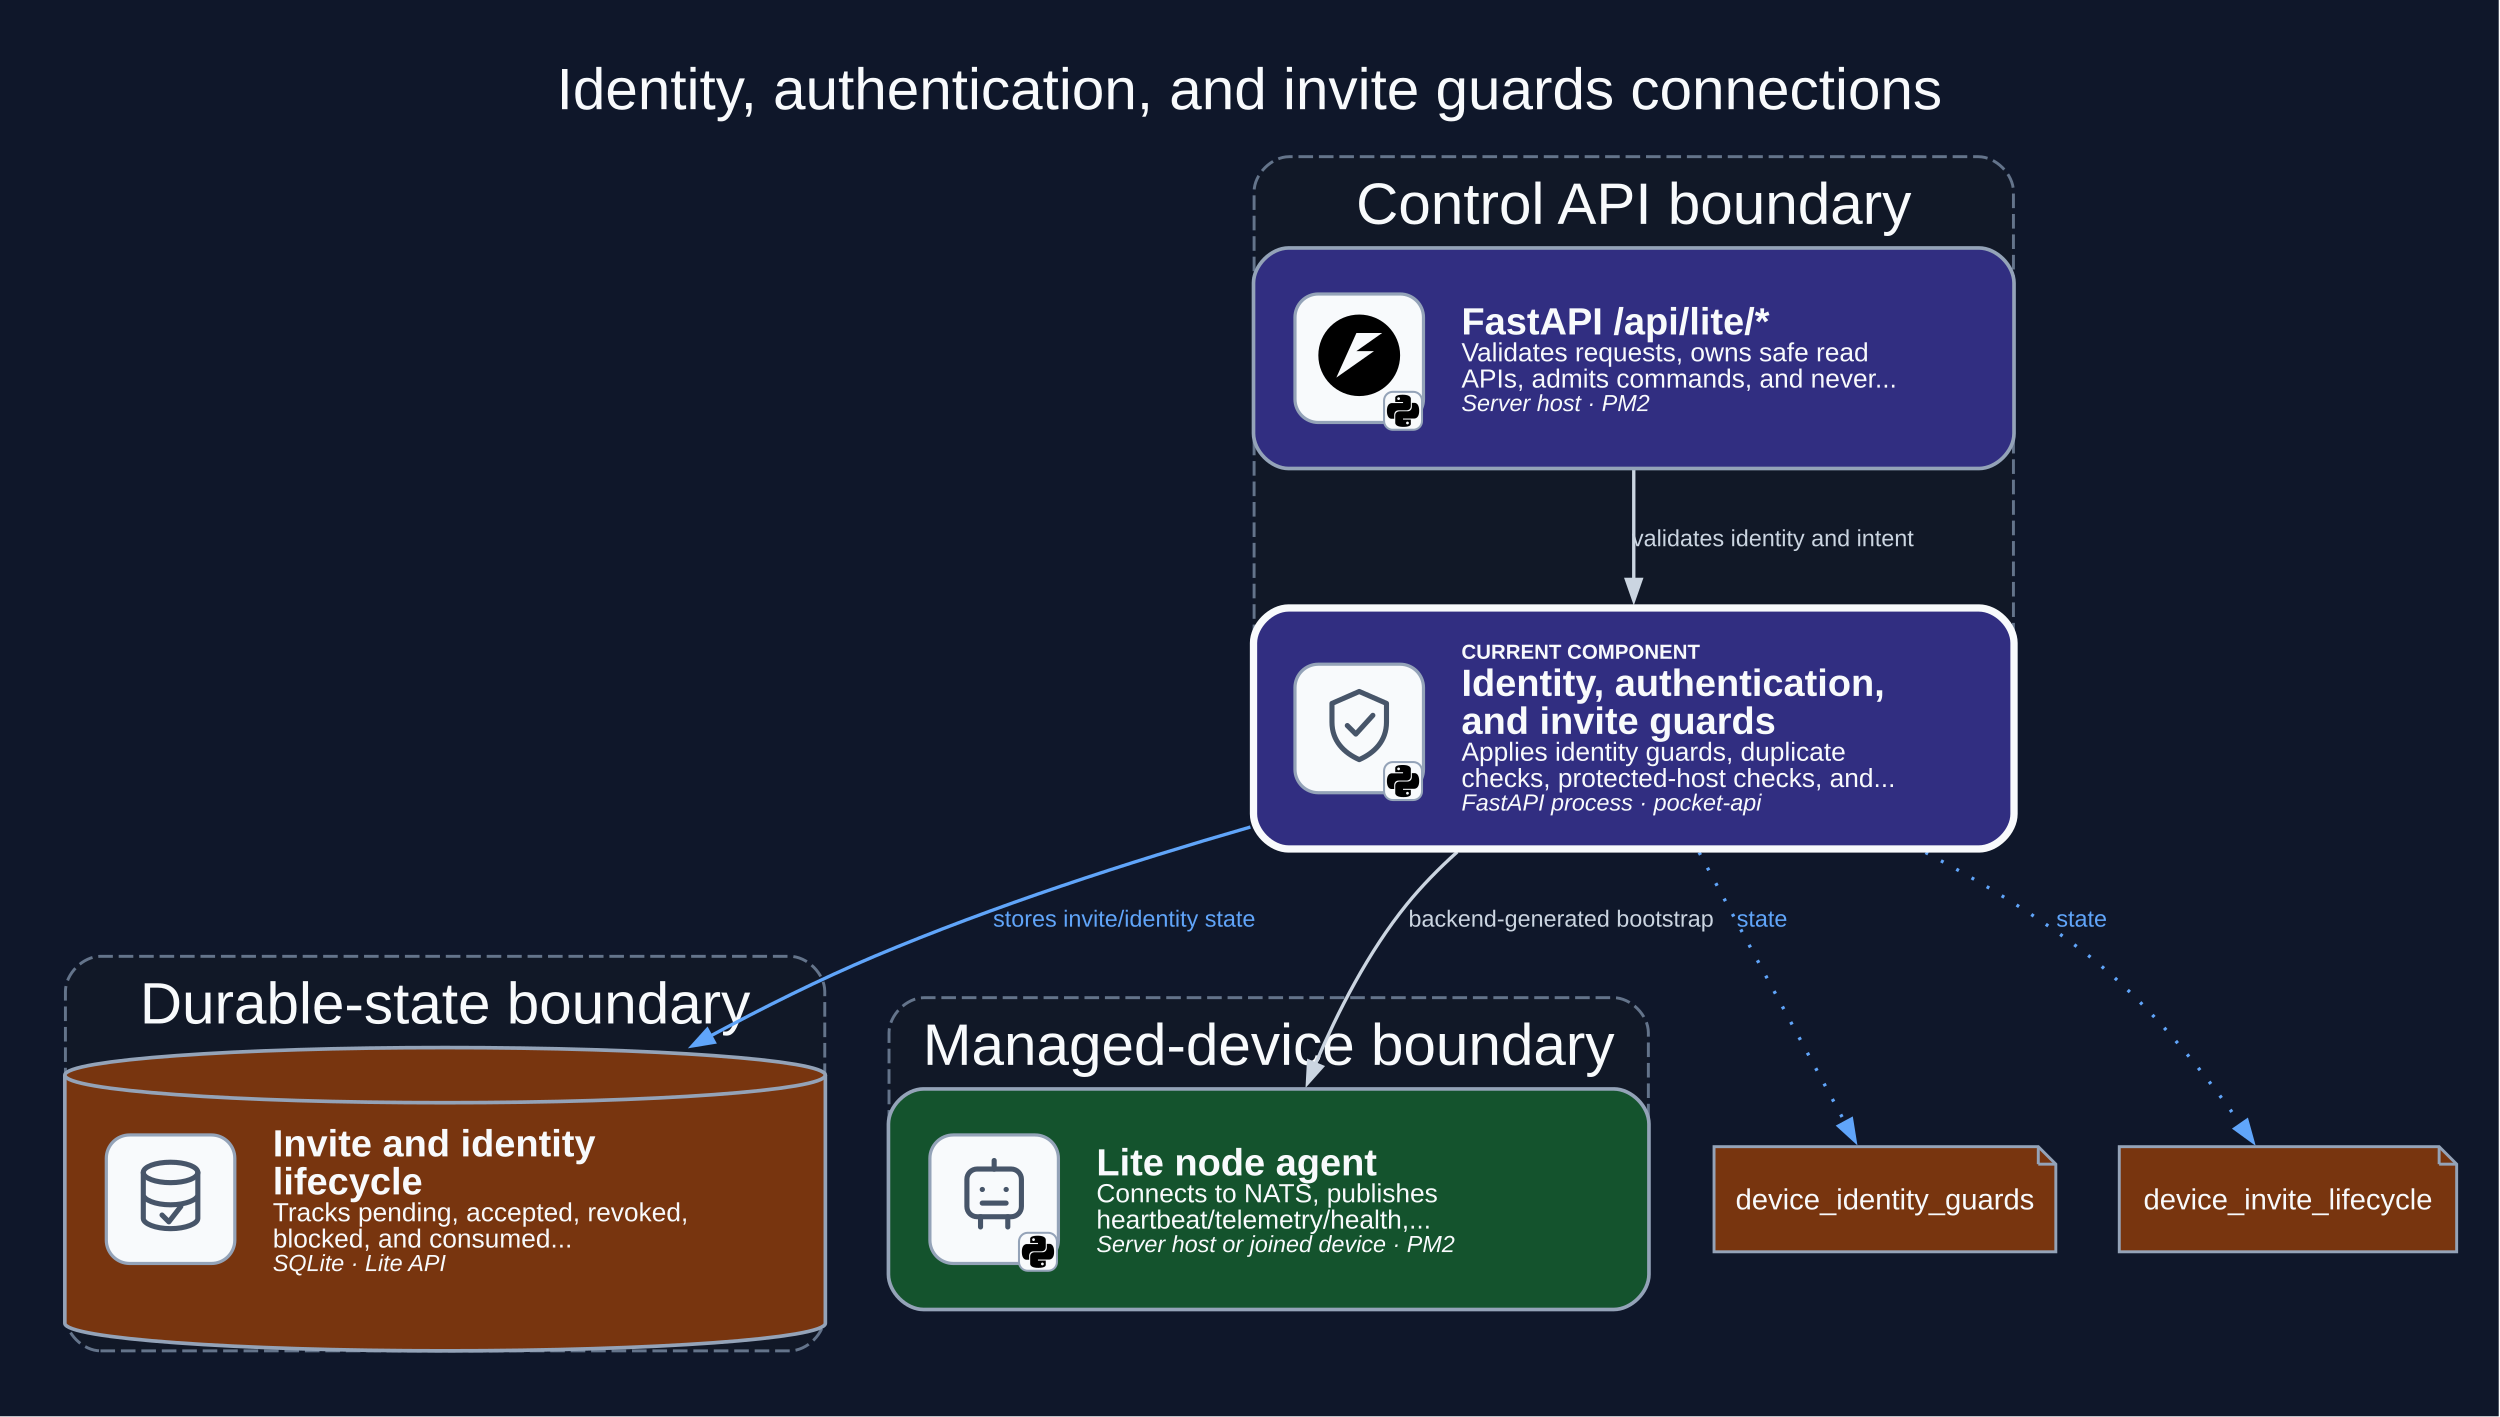
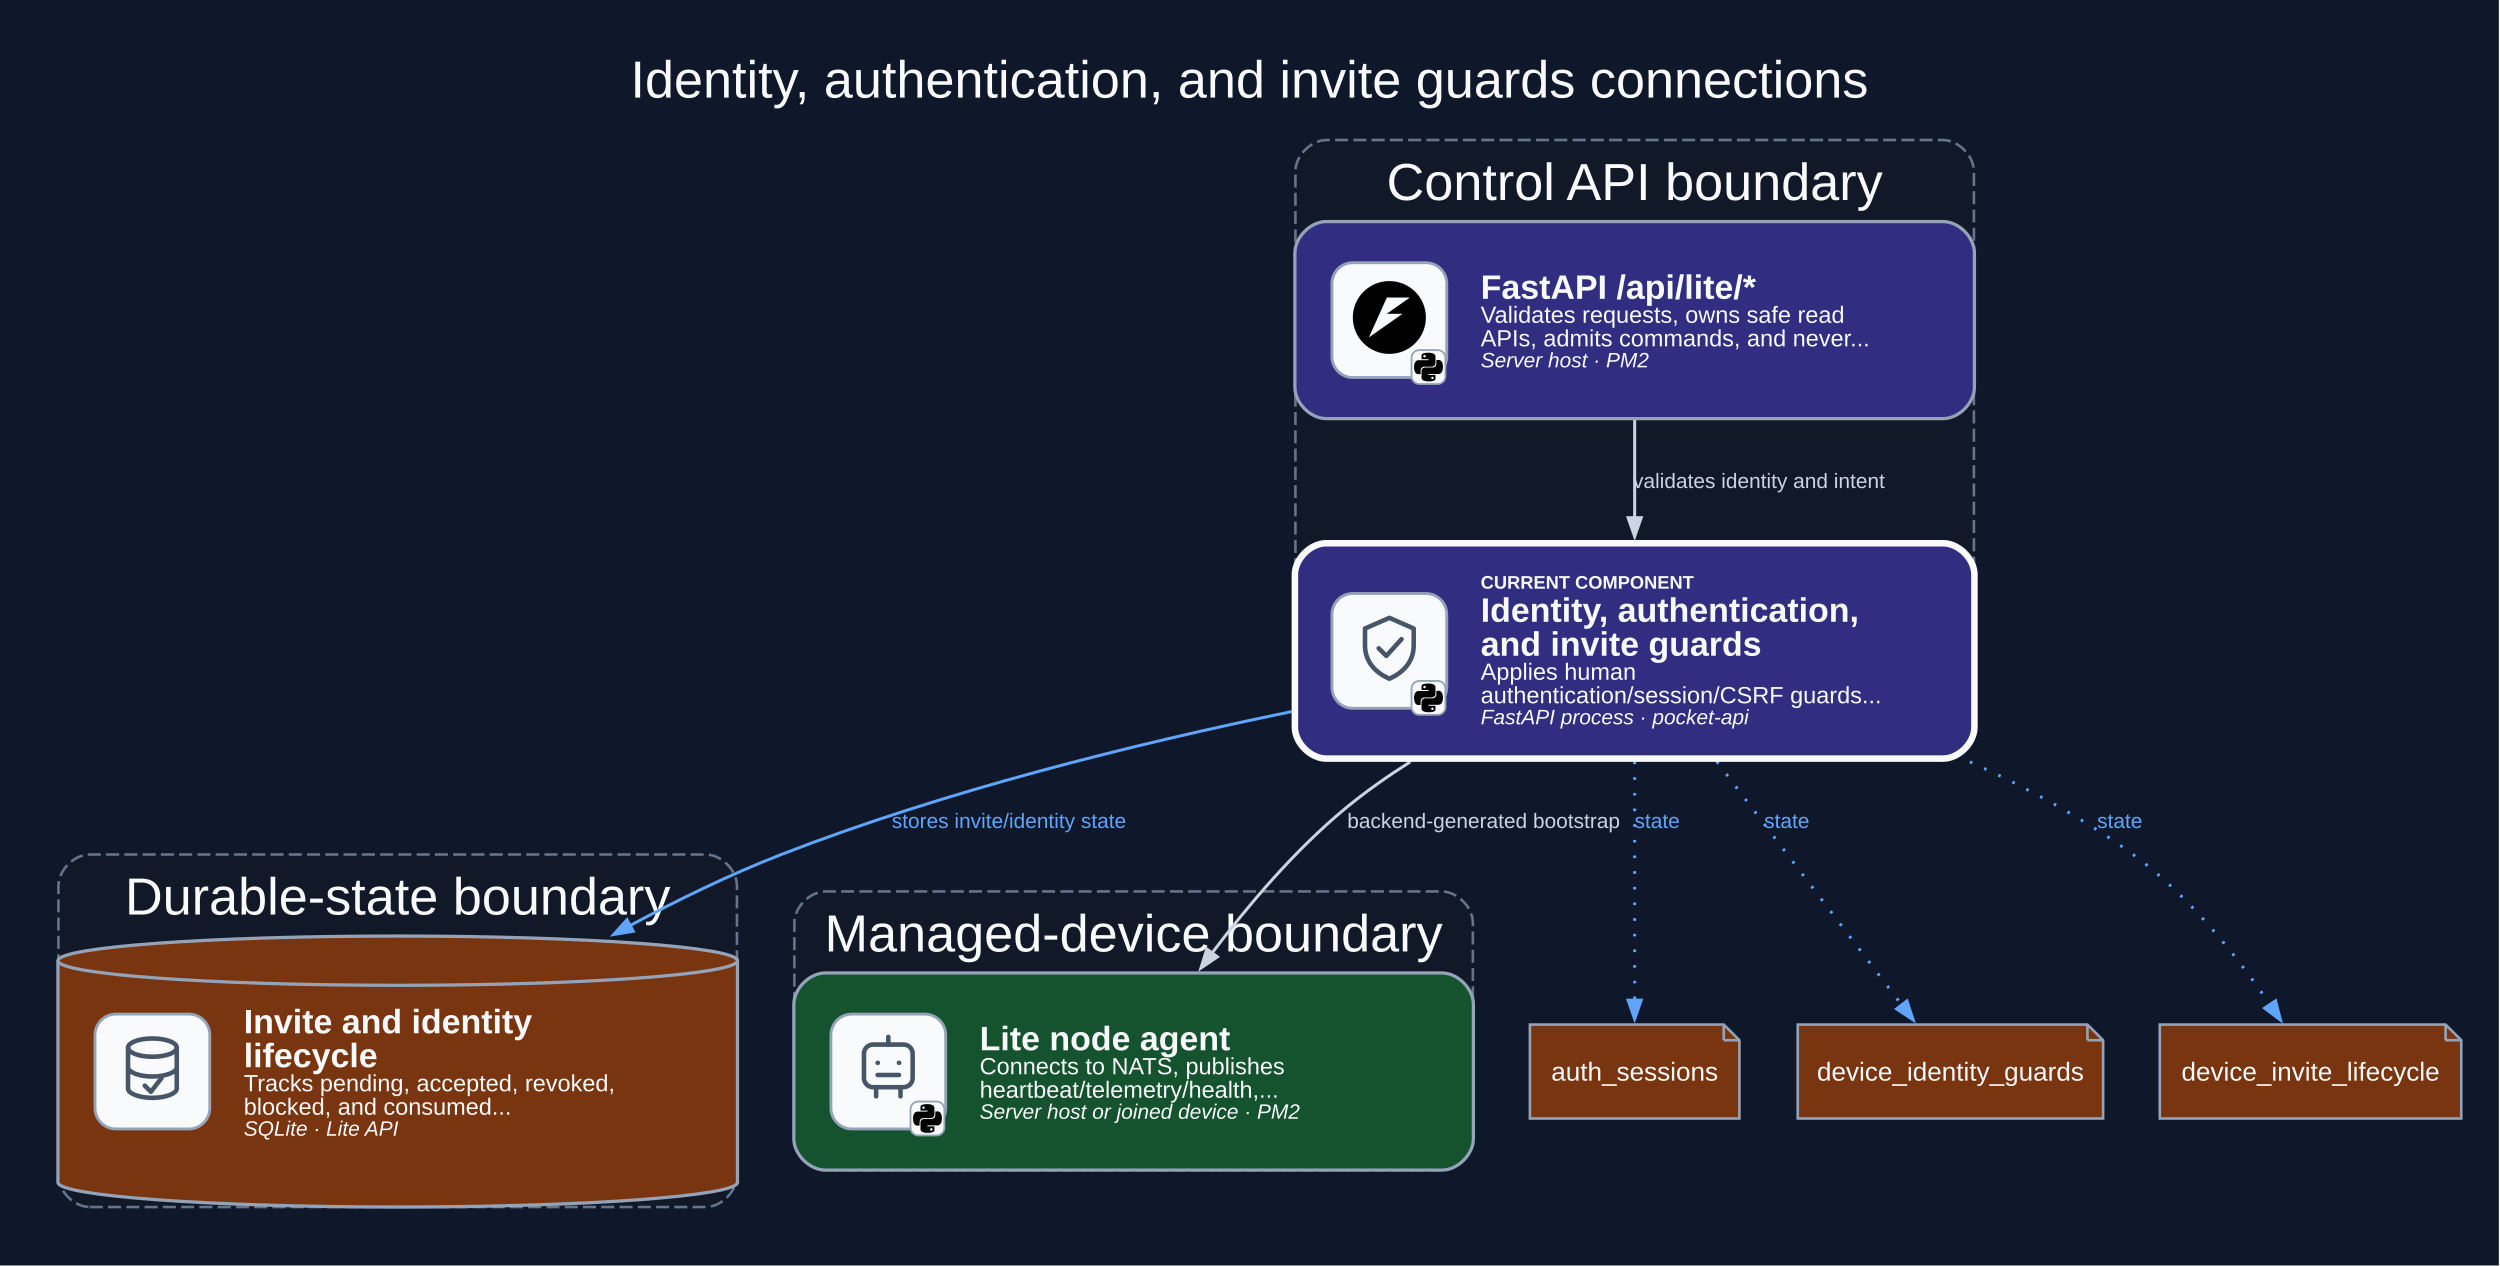
- <svg xmlns="http://www.w3.org/2000/svg" xmlns:xlink="http://www.w3.org/1999/xlink" id="pocketlab-component-api-guards-dark" role="img" aria-labelledby="pocketlab-component-api-guards-dark-title pocketlab-component-api-guards-dark-desc" width="856.00" height="485.00" preserveAspectRatio="xMidYMid meet" focusable="false" viewBox="0.00 0.00 856.00 485.00">
+ <svg xmlns="http://www.w3.org/2000/svg" xmlns:xlink="http://www.w3.org/1999/xlink" id="pocketlab-component-api-guards-dark" role="img" aria-labelledby="pocketlab-component-api-guards-dark-title pocketlab-component-api-guards-dark-desc" width="958.00" height="485.00" preserveAspectRatio="xMidYMid meet" focusable="false" viewBox="0.00 0.00 958.00 485.00">
  <defs class="pl-architecture-icon-symbols">
    <symbol id="pl-icon-brand-fastapi" viewBox="0 0 24 24" overflow="visible">
      <path d="M12 .039C5.373.038 0 5.393 0 11.999c-.001 6.607 5.372 11.963 12 11.963 6.628 0 12.001-5.356 12-11.963-0-6.606-5.373-11.96-12-11.96m-.829 5.415h7.55l-7.58 5.328h5.183L5.279 18.544q2.947-6.544 5.892-13.09" />
    </symbol>
    <symbol id="pl-icon-brand-python" viewBox="0 0 24 24" overflow="visible">
      <path d="M14.25.18l.9.2.73.26.59.3.45.32.34.34.25.34.16.33.1.3.04.26.02.2-.01.13V8.5l-.05.63-.13.55-.21.46-.26.38-.3.31-.33.25-.35.19-.35.14-.33.1-.3.07-.26.04-.21.02H8.77l-.69.05-.59.14-.5.22-.41.27-.33.32-.27.35-.2.36-.15.37-.1.35-.07.32-.04.27-.02.21v3.06H3.17l-.21-.03-.28-.07-.32-.12-.35-.18-.36-.26-.36-.36-.35-.46-.32-.59-.28-.73-.21-.88-.14-1.05-.05-1.23.06-1.22.16-1.04.24-.87.32-.71.36-.57.4-.44.42-.33.42-.24.4-.16.36-.1.32-.05.24-.01h.16l.06.01h8.16v-.83H6.18l-.01-2.75-.02-.37.05-.34.11-.31.17-.28.25-.26.31-.23.38-.2.44-.18.51-.15.58-.12.64-.1.71-.06.77-.04.84-.02 1.27.05zm-6.3 1.98l-.23.33-.08.41.08.41.23.34.33.22.41.09.41-.09.33-.22.23-.34.08-.41-.08-.41-.23-.33-.33-.22-.41-.09-.41.09zm13.09 3.95l.28.06.32.12.35.18.36.27.36.35.35.47.32.59.28.73.21.88.14 1.04.05 1.23-.06 1.23-.16 1.04-.24.86-.32.71-.36.57-.4.45-.42.33-.42.24-.4.16-.36.09-.32.05-.24.02-.16-.01h-8.22v.82h5.84l.01 2.76.02.36-.05.34-.11.31-.17.29-.25.25-.31.24-.38.2-.44.17-.51.15-.58.13-.64.09-.71.07-.77.04-.84.01-1.27-.04-1.07-.14-.9-.2-.73-.25-.59-.3-.45-.33-.34-.34-.25-.34-.16-.33-.1-.3-.04-.25-.02-.2.01-.13v-5.34l.05-.64.13-.54.21-.46.26-.38.3-.32.33-.24.35-.2.35-.14.33-.1.3-.06.26-.04.21-.02.13-.01h5.84l.69-.05.59-.14.5-.21.41-.28.33-.32.27-.35.2-.36.15-.36.1-.35.07-.32.04-.28.02-.21V6.07h2.09l.14.01zm-6.47 14.25l-.23.33-.08.41.08.41.23.33.33.23.41.08.41-.08.33-.23.23-.33.08-.41-.08-.41-.23-.33-.33-.23-.41-.08-.41.08z" />
    </symbol>
    <symbol id="pl-icon-semantic-agent" viewBox="0 0 48 48" overflow="visible">
      <g fill="none" stroke="#475569" stroke-width="3" stroke-linecap="round" stroke-linejoin="round">
        <rect x="8" y="8" width="32" height="28" rx="6" />
        <path d="M16 36v6M32 36v6M17 20h.1M31 20h.1M17 28h14M24 8V3" />
      </g>
    </symbol>
    <symbol id="pl-icon-semantic-api-guard" viewBox="0 0 48 48" overflow="visible">
      <g fill="none" stroke="#475569" stroke-width="3" stroke-linecap="round" stroke-linejoin="round">
        <path d="M24 4l16 7v11c0 11-7 18-16 22C15 40 8 33 8 22V11z" />
        <path d="M17 24l5 5 10-11" />
      </g>
    </symbol>
    <symbol id="pl-icon-semantic-durable-state" viewBox="0 0 48 48" overflow="visible">
      <g fill="none" stroke="#475569" stroke-width="3" stroke-linecap="round" stroke-linejoin="round">
        <ellipse cx="24" cy="10" rx="16" ry="6" />
        <path d="M8 10v27c0 3 7 6 16 6s16-3 16-6V10M8 23c0 3 7 6 16 6s16-3 16-6" />
        <path d="M19 35l4 4 7-9" />
      </g>
    </symbol>
  </defs>
  <g id="graph0" class="graph" transform="scale(1 1) rotate(0) translate(14.4 470.53)">
-     <polygon fill="#0f172a" stroke="none" points="-14.4,14.4 -14.4,-470.53 841.16,-470.53 841.16,14.4 -14.4,14.4" />
-     <text xml:space="preserve" text-anchor="middle" x="413.38" y="-433.13" font-family="Arial" font-size="20.00" fill="#f8fafc">Identity, authentication, and invite guards connections</text>
+     <polygon fill="#0f172a" stroke="none" points="-14.4,14.4 -14.4,-470.53 943.16,-470.53 943.16,14.4 -14.4,14.4" />
+     <text xml:space="preserve" text-anchor="middle" x="464.38" y="-433.13" font-family="Arial" font-size="20.00" fill="#f8fafc">Identity, authentication, and invite guards connections</text>
    <g id="clust1" class="cluster">
-       <path fill="#111827" stroke="#64748b" stroke-dasharray="5,2" d="M427,-179.84C427,-179.84 663,-179.84 663,-179.84 669,-179.84 675,-185.84 675,-191.84 675,-191.84 675,-404.88 675,-404.88 675,-410.88 669,-416.88 663,-416.88 663,-416.88 427,-416.88 427,-416.88 421,-416.88 415,-410.88 415,-404.88 415,-404.88 415,-191.84 415,-191.84 415,-185.84 421,-179.84 427,-179.84" />
-       <text xml:space="preserve" text-anchor="middle" x="545" y="-393.88" font-family="Arial" font-size="20.00" fill="#f8fafc">Control API boundary</text>
+       <path fill="#111827" stroke="#64748b" stroke-dasharray="5,2" d="M494,-179.84C494,-179.84 730,-179.84 730,-179.84 736,-179.84 742,-185.84 742,-191.84 742,-191.84 742,-404.88 742,-404.88 742,-410.88 736,-416.88 730,-416.88 730,-416.88 494,-416.88 494,-416.88 488,-416.88 482,-410.88 482,-404.88 482,-404.88 482,-191.84 482,-191.84 482,-185.84 488,-179.84 494,-179.84" />
+       <text xml:space="preserve" text-anchor="middle" x="612" y="-393.88" font-family="Arial" font-size="20.00" fill="#f8fafc">Control API boundary</text>
    </g>
    <g id="clust2" class="cluster">
      <path fill="#111827" stroke="#64748b" stroke-dasharray="5,2" d="M20,-8C20,-8 256,-8 256,-8 262,-8 268,-14 268,-20 268,-20 268,-131.09 268,-131.09 268,-137.09 262,-143.09 256,-143.09 256,-143.09 20,-143.09 20,-143.09 14,-143.09 8,-137.09 8,-131.09 8,-131.09 8,-20 8,-20 8,-14 14,-8 20,-8" />
      <text xml:space="preserve" text-anchor="middle" x="138" y="-120.09" font-family="Arial" font-size="20.00" fill="#f8fafc">Durable-state boundary</text>
    </g>
    <g id="clust3" class="cluster">
      <path fill="#111827" stroke="#64748b" stroke-dasharray="5,2" d="M302,-22.16C302,-22.16 538,-22.16 538,-22.16 544,-22.16 550,-28.16 550,-34.16 550,-34.16 550,-116.93 550,-116.93 550,-122.93 544,-128.93 538,-128.93 538,-128.93 302,-128.93 302,-128.93 296,-128.93 290,-122.93 290,-116.93 290,-116.93 290,-34.16 290,-34.16 290,-28.16 296,-22.16 302,-22.16" />
      <text xml:space="preserve" text-anchor="middle" x="420" y="-105.93" font-family="Arial" font-size="20.00" fill="#f8fafc">Managed-device boundary</text>
    </g>
    <g id="edge3" class="edge">
      <g id="a_edge3">
        <a xlink:title="stores invite/identity state (SQLite)">
-           <path fill="none" stroke="#60a5fa" stroke-width="1.15" d="M413.74,-187.36C371.91,-175.3 325.89,-160.32 285,-143.09 266.38,-135.24 247.09,-125.64 228.86,-115.81" />
-           <polygon fill="#60a5fa" stroke="#60a5fa" stroke-width="1.15" points="230.17,-113.65 222.65,-112.41 227.76,-118.07 230.17,-113.65" />
+           <path fill="none" stroke="#60a5fa" stroke-width="1.15" d="M480.58,-197.85C419.86,-185.38 347.52,-167.38 285,-143.09 265.51,-135.52 245.44,-125.77 226.63,-115.64" />
+           <polygon fill="#60a5fa" stroke="#60a5fa" stroke-width="1.15" points="228.27,-113.67 220.74,-112.43 225.86,-118.09 228.27,-113.67" />
        </a>
      </g>
-       <text xml:space="preserve" text-anchor="middle" x="370.54" y="-153.24" font-family="Arial" font-size="8.00" fill="#60a5fa">stores invite/identity state</text>
+       <text xml:space="preserve" text-anchor="middle" x="372.23" y="-153.24" font-family="Arial" font-size="8.00" fill="#60a5fa">stores invite/identity state</text>
    </g>
    <g id="edge2" class="edge">
      <g id="a_edge2">
        <a xlink:title="backend-generated bootstrap (Shell artifact)">
-           <path fill="none" stroke="#cbd5e1" stroke-width="1.15" d="M484.58,-178.85C478.31,-173.21 472.38,-167.17 467.25,-160.84 454.16,-144.67 443.68,-124.28 435.96,-106.14" />
-           <polygon fill="#cbd5e1" stroke="#cbd5e1" stroke-width="1.15" points="438.33,-105.3 433.26,-99.6 433.67,-107.22 438.33,-105.3" />
+           <path fill="none" stroke="#cbd5e1" stroke-width="1.15" d="M526.03,-178.6C517.34,-173.09 508.9,-167.15 501.25,-160.84 481.89,-144.87 463.9,-123.71 449.78,-104.96" />
+           <polygon fill="#cbd5e1" stroke="#cbd5e1" stroke-width="1.15" points="452.11,-103.87 445.8,-99.58 448.06,-106.87 452.11,-103.87" />
        </a>
      </g>
-       <text xml:space="preserve" text-anchor="middle" x="520.12" y="-153.24" font-family="Arial" font-size="8.00" fill="#cbd5e1">backend-generated bootstrap</text>
+       <text xml:space="preserve" text-anchor="middle" x="554.12" y="-153.24" font-family="Arial" font-size="8.00" fill="#cbd5e1">backend-generated bootstrap</text>
    </g>
    <g id="edge4" class="edge">
-       <path fill="none" stroke="#60a5fa" stroke-width="1.15" stroke-dasharray="1,5" d="M567.37,-178.69C583.27,-149.27 604.1,-110.72 617.51,-85.88" />
-       <polygon fill="#60a5fa" stroke="#60a5fa" stroke-width="1.15" points="619.56,-87.39 620.77,-79.86 615.13,-85 619.56,-87.39" />
-       <text xml:space="preserve" text-anchor="middle" x="588.92" y="-153.24" font-family="Arial" font-size="8.00" fill="#60a5fa">state</text>
+       <path fill="none" stroke="#60a5fa" stroke-width="1.15" stroke-dasharray="1,5" d="M612,-178.69C612,-149.78 612,-112.05 612,-87.18" />
+       <polygon fill="#60a5fa" stroke="#60a5fa" stroke-width="1.15" points="614.52,-87.27 612,-80.07 609.48,-87.27 614.52,-87.27" />
+       <text xml:space="preserve" text-anchor="middle" x="620.62" y="-153.24" font-family="Arial" font-size="8.00" fill="#60a5fa">state</text>
    </g>
    <g id="edge5" class="edge">
-       <path fill="none" stroke="#60a5fa" stroke-width="1.15" stroke-dasharray="1,5" d="M644.89,-178.63C664.41,-168.4 684.06,-156.48 701,-143.09 721.72,-126.71 740.46,-103.08 752.99,-85.36" />
-       <polygon fill="#60a5fa" stroke="#60a5fa" stroke-width="1.15" points="754.95,-86.95 756.98,-79.59 750.81,-84.08 754.95,-86.95" />
-       <text xml:space="preserve" text-anchor="middle" x="698.36" y="-153.24" font-family="Arial" font-size="8.00" fill="#60a5fa">state</text>
+       <path fill="none" stroke="#60a5fa" stroke-width="1.15" stroke-dasharray="1,5" d="M643.48,-178.69C666.04,-149.01 695.65,-110.05 714.51,-85.24" />
+       <polygon fill="#60a5fa" stroke="#60a5fa" stroke-width="1.15" points="716.36,-86.97 718.71,-79.71 712.35,-83.92 716.36,-86.97" />
+       <text xml:space="preserve" text-anchor="middle" x="670.29" y="-153.24" font-family="Arial" font-size="8.00" fill="#60a5fa">state</text>
+     </g>
+     <g id="edge6" class="edge">
+       <path fill="none" stroke="#60a5fa" stroke-width="1.15" stroke-dasharray="1,5" d="M740.48,-178.6C762.36,-168.7 784.1,-156.91 803,-143.09 824.45,-127.41 843.22,-103.49 855.57,-85.49" />
+       <polygon fill="#60a5fa" stroke="#60a5fa" stroke-width="1.15" points="857.58,-87.02 859.5,-79.63 853.4,-84.21 857.58,-87.02" />
+       <text xml:space="preserve" text-anchor="middle" x="797.89" y="-153.24" font-family="Arial" font-size="8.00" fill="#60a5fa">state</text>
    </g>
    <g id="edge1" class="edge">
      <g id="a_edge1">
        <a xlink:title="validates identity and intent (Python)">
-           <path fill="none" stroke="#cbd5e1" stroke-width="1.15" d="M545,-309.77C545,-297.87 545,-284.48 545,-271.82" />
-           <polygon fill="#cbd5e1" stroke="#cbd5e1" stroke-width="1.15" points="547.52,-272.14 545,-264.94 542.48,-272.14 547.52,-272.14" />
+           <path fill="none" stroke="#cbd5e1" stroke-width="1.15" d="M612,-309.77C612,-297.87 612,-284.48 612,-271.82" />
+           <polygon fill="#cbd5e1" stroke="#cbd5e1" stroke-width="1.15" points="614.52,-272.14 612,-264.94 609.48,-272.14 614.52,-272.14" />
        </a>
      </g>
-       <text xml:space="preserve" text-anchor="middle" x="592.62" y="-283.51" font-family="Arial" font-size="8.00" fill="#cbd5e1">validates identity and intent</text>
+       <text xml:space="preserve" text-anchor="middle" x="659.62" y="-283.51" font-family="Arial" font-size="8.00" fill="#cbd5e1">validates identity and intent</text>
    </g>
    <g id="node1" class="node">
      <g id="a_node1">
-         <a xlink:href="../../../../generated/production/architecture/components/api-guards/" xlink:title="Identity, authentication, and invite guards. Applies identity guards, duplicate checks, protected-host checks, and fail-closed invite/bootstrap acceptance." target="_top">
-           <path fill="#312e81" stroke="#f8fafc" stroke-width="2.5" d="M663.2,-262.36C663.2,-262.36 426.8,-262.36 426.8,-262.36 420.8,-262.36 414.8,-256.36 414.8,-250.36 414.8,-250.36 414.8,-191.84 414.8,-191.84 414.8,-185.84 420.8,-179.84 426.8,-179.84 426.8,-179.84 663.2,-179.84 663.2,-179.84 669.2,-179.84 675.2,-185.84 675.2,-191.84 675.2,-191.84 675.2,-250.36 675.2,-250.36 675.2,-256.36 669.2,-262.36 663.2,-262.36" />
+         <a xlink:href="../../../../generated/production/architecture/components/api-guards/" xlink:title="Identity, authentication, and invite guards. Applies human authentication/session/CSRF guards plus device identity, duplicate, protected-host, and fail-closed invite/bootstrap acceptance guards." target="_top">
+           <path fill="#312e81" stroke="#f8fafc" stroke-width="2.5" d="M730.2,-262.36C730.2,-262.36 493.8,-262.36 493.8,-262.36 487.8,-262.36 481.8,-256.36 481.8,-250.36 481.8,-250.36 481.8,-191.84 481.8,-191.84 481.8,-185.84 487.8,-179.84 493.8,-179.84 493.8,-179.84 730.2,-179.84 730.2,-179.84 736.2,-179.84 742.2,-185.84 742.2,-191.84 742.2,-191.84 742.2,-250.36 742.2,-250.36 742.2,-256.36 736.2,-262.36 730.2,-262.36" />
          <g id="a_node1_0">
-             <g class="pl-node-icon" data-component="api-guards" data-icon-cell="422.00,-256.60,58.00,71.00" data-icon-tile="429.00,-243.10,44.00,44.00" aria-hidden="true">
-               <rect class="pl-node-icon__tile" x="429.00" y="-243.10" width="44.00" height="44.00" rx="8" fill="#f8fafc" stroke="#94a3b8" stroke-width="1.1" />
-               <use class="pl-node-icon__primary" href="#pl-icon-semantic-api-guard" x="437.00" y="-236.10" width="28.00" height="28.00" preserveAspectRatio="xMidYMid meet" aria-hidden="true" />
-               <rect class="pl-node-icon__badge-tile" x="459.50" y="-209.60" width="13.00" height="13.00" rx="3" fill="#f8fafc" stroke="#94a3b8" stroke-width="0.7" />
-               <use class="pl-node-icon__badge" href="#pl-icon-brand-python" x="460.50" y="-208.60" width="11.00" height="11.00" preserveAspectRatio="xMidYMid meet" aria-hidden="true" />
+             <g class="pl-node-icon" data-component="api-guards" data-icon-cell="489.00,-256.60,58.00,71.00" data-icon-tile="496.00,-243.10,44.00,44.00" aria-hidden="true">
+               <rect class="pl-node-icon__tile" x="496.00" y="-243.10" width="44.00" height="44.00" rx="8" fill="#f8fafc" stroke="#94a3b8" stroke-width="1.1" />
+               <use class="pl-node-icon__primary" href="#pl-icon-semantic-api-guard" x="504.00" y="-236.10" width="28.00" height="28.00" preserveAspectRatio="xMidYMid meet" aria-hidden="true" />
+               <rect class="pl-node-icon__badge-tile" x="526.50" y="-209.60" width="13.00" height="13.00" rx="3" fill="#f8fafc" stroke="#94a3b8" stroke-width="0.7" />
+               <use class="pl-node-icon__badge" href="#pl-icon-brand-python" x="527.50" y="-208.60" width="11.00" height="11.00" preserveAspectRatio="xMidYMid meet" aria-hidden="true" />
            </g>
          </g>
-           <text xml:space="preserve" text-anchor="start" x="486" y="-244.95" font-family="Arial" font-weight="bold" font-size="7.00" fill="#f8fafc">CURRENT COMPONENT</text>
-           <text xml:space="preserve" text-anchor="start" x="486" y="-232.25" font-family="Arial" font-weight="bold" font-size="13.00" fill="#f8fafc">Identity, authentication,</text>
-           <text xml:space="preserve" text-anchor="start" x="486" y="-219.25" font-family="Arial" font-weight="bold" font-size="13.00" fill="#f8fafc">and invite guards</text>
-           <text xml:space="preserve" text-anchor="start" x="486" y="-210.05" font-family="Arial" font-size="9.00" fill="#f8fafc">Applies identity guards, duplicate</text>
-           <text xml:space="preserve" text-anchor="start" x="486" y="-201.05" font-family="Arial" font-size="9.00" fill="#f8fafc">checks, protected-host checks, and...</text>
-           <text xml:space="preserve" text-anchor="start" x="486" y="-193" font-family="Arial" font-style="italic" font-size="8.00" fill="#f8fafc">FastAPI process · pocket-api</text>
+           <text xml:space="preserve" text-anchor="start" x="553" y="-244.95" font-family="Arial" font-weight="bold" font-size="7.00" fill="#f8fafc">CURRENT COMPONENT</text>
+           <text xml:space="preserve" text-anchor="start" x="553" y="-232.25" font-family="Arial" font-weight="bold" font-size="13.00" fill="#f8fafc">Identity, authentication,</text>
+           <text xml:space="preserve" text-anchor="start" x="553" y="-219.25" font-family="Arial" font-weight="bold" font-size="13.00" fill="#f8fafc">and invite guards</text>
+           <text xml:space="preserve" text-anchor="start" x="553" y="-210.05" font-family="Arial" font-size="9.00" fill="#f8fafc">Applies human</text>
+           <text xml:space="preserve" text-anchor="start" x="553" y="-201.05" font-family="Arial" font-size="9.00" fill="#f8fafc">authentication/session/CSRF guards...</text>
+           <text xml:space="preserve" text-anchor="start" x="553" y="-193" font-family="Arial" font-style="italic" font-size="8.00" fill="#f8fafc">FastAPI process · pocket-api</text>
        </a>
      </g>
    </g>
    <g id="node2" class="node">
      <g id="a_node2">
        <a xlink:href="../../../../generated/production/architecture/components/lite-api/" xlink:title="FastAPI /api/lite/*. Validates requests, owns safe read APIs, admits commands, and never delegates browser execution directly to NATS or shell." target="_top">
-           <path fill="#312e81" stroke="#94a3b8" stroke-width="1.25" d="M663.2,-385.63C663.2,-385.63 426.8,-385.63 426.8,-385.63 420.8,-385.63 414.8,-379.63 414.8,-373.63 414.8,-373.63 414.8,-322.11 414.8,-322.11 414.8,-316.11 420.8,-310.11 426.8,-310.11 426.8,-310.11 663.2,-310.11 663.2,-310.11 669.2,-310.11 675.2,-316.11 675.2,-322.11 675.2,-322.11 675.2,-373.63 675.2,-373.63 675.2,-379.63 669.2,-385.63 663.2,-385.63" />
+           <path fill="#312e81" stroke="#94a3b8" stroke-width="1.25" d="M730.2,-385.63C730.2,-385.63 493.8,-385.63 493.8,-385.63 487.8,-385.63 481.8,-379.63 481.8,-373.63 481.8,-373.63 481.8,-322.11 481.8,-322.11 481.8,-316.11 487.8,-310.11 493.8,-310.11 493.8,-310.11 730.2,-310.11 730.2,-310.11 736.2,-310.11 742.2,-316.11 742.2,-322.11 742.2,-322.11 742.2,-373.63 742.2,-373.63 742.2,-379.63 736.2,-385.63 730.2,-385.63" />
          <g id="a_node2_1">
-             <g class="pl-node-icon" data-component="lite-api" data-icon-cell="422.00,-379.87,58.00,64.00" data-icon-tile="429.00,-369.87,44.00,44.00" aria-hidden="true">
-               <rect class="pl-node-icon__tile" x="429.00" y="-369.87" width="44.00" height="44.00" rx="8" fill="#f8fafc" stroke="#94a3b8" stroke-width="1.1" />
-               <use class="pl-node-icon__primary" href="#pl-icon-brand-fastapi" x="437.00" y="-362.87" width="28.00" height="28.00" preserveAspectRatio="xMidYMid meet" aria-hidden="true" />
-               <rect class="pl-node-icon__badge-tile" x="459.50" y="-336.37" width="13.00" height="13.00" rx="3" fill="#f8fafc" stroke="#94a3b8" stroke-width="0.7" />
-               <use class="pl-node-icon__badge" href="#pl-icon-brand-python" x="460.50" y="-335.37" width="11.00" height="11.00" preserveAspectRatio="xMidYMid meet" aria-hidden="true" />
+             <g class="pl-node-icon" data-component="lite-api" data-icon-cell="489.00,-379.87,58.00,64.00" data-icon-tile="496.00,-369.87,44.00,44.00" aria-hidden="true">
+               <rect class="pl-node-icon__tile" x="496.00" y="-369.87" width="44.00" height="44.00" rx="8" fill="#f8fafc" stroke="#94a3b8" stroke-width="1.1" />
+               <use class="pl-node-icon__primary" href="#pl-icon-brand-fastapi" x="504.00" y="-362.87" width="28.00" height="28.00" preserveAspectRatio="xMidYMid meet" aria-hidden="true" />
+               <rect class="pl-node-icon__badge-tile" x="526.50" y="-336.37" width="13.00" height="13.00" rx="3" fill="#f8fafc" stroke="#94a3b8" stroke-width="0.7" />
+               <use class="pl-node-icon__badge" href="#pl-icon-brand-python" x="527.50" y="-335.37" width="11.00" height="11.00" preserveAspectRatio="xMidYMid meet" aria-hidden="true" />
            </g>
          </g>
-           <text xml:space="preserve" text-anchor="start" x="486" y="-356.02" font-family="Arial" font-weight="bold" font-size="13.00" fill="#f8fafc">FastAPI /api/lite/*</text>
-           <text xml:space="preserve" text-anchor="start" x="486" y="-346.82" font-family="Arial" font-size="9.00" fill="#f8fafc">Validates requests, owns safe read</text>
-           <text xml:space="preserve" text-anchor="start" x="486" y="-337.82" font-family="Arial" font-size="9.00" fill="#f8fafc">APIs, admits commands, and never...</text>
-           <text xml:space="preserve" text-anchor="start" x="486" y="-329.77" font-family="Arial" font-style="italic" font-size="8.00" fill="#f8fafc">Server host · PM2</text>
+           <text xml:space="preserve" text-anchor="start" x="553" y="-356.02" font-family="Arial" font-weight="bold" font-size="13.00" fill="#f8fafc">FastAPI /api/lite/*</text>
+           <text xml:space="preserve" text-anchor="start" x="553" y="-346.82" font-family="Arial" font-size="9.00" fill="#f8fafc">Validates requests, owns safe read</text>
+           <text xml:space="preserve" text-anchor="start" x="553" y="-337.82" font-family="Arial" font-size="9.00" fill="#f8fafc">APIs, admits commands, and never...</text>
+           <text xml:space="preserve" text-anchor="start" x="553" y="-329.77" font-family="Arial" font-style="italic" font-size="8.00" fill="#f8fafc">Server host · PM2</text>
        </a>
      </g>
    </g>
    <g id="node3" class="node">
      <g id="a_node3">
        <a xlink:href="../../../../generated/production/architecture/components/invite-state/" xlink:title="Invite and identity lifecycle. Tracks pending, accepted, revoked, blocked, and consumed invite/identity state with duplicate and mismatch guards." target="_top">
          <path fill="#78350f" stroke="#94a3b8" stroke-width="1.25" d="M268.2,-102.4C268.2,-107.61 209.84,-111.84 138,-111.84 66.16,-111.84 7.8,-107.61 7.8,-102.4 7.8,-102.4 7.8,-17.44 7.8,-17.44 7.8,-12.23 66.16,-8 138,-8 209.84,-8 268.2,-12.23 268.2,-17.44 268.2,-17.44 268.2,-102.4 268.2,-102.4" />
          <path fill="none" stroke="#94a3b8" stroke-width="1.25" d="M268.2,-102.4C268.2,-97.19 209.84,-92.96 138,-92.96 66.16,-92.96 7.8,-97.19 7.8,-102.4" />
          <g id="a_node3_2">
            <g class="pl-node-icon" data-component="invite-state" data-icon-cell="15.00,-91.92,58.00,64.00" data-icon-tile="22.00,-81.92,44.00,44.00" aria-hidden="true">
              <rect class="pl-node-icon__tile" x="22.00" y="-81.92" width="44.00" height="44.00" rx="8" fill="#f8fafc" stroke="#94a3b8" stroke-width="1.1" />
              <use class="pl-node-icon__primary" href="#pl-icon-semantic-durable-state" x="30.00" y="-74.92" width="28.00" height="28.00" preserveAspectRatio="xMidYMid meet" aria-hidden="true" />
            </g>
          </g>
          <text xml:space="preserve" text-anchor="start" x="79" y="-74.57" font-family="Arial" font-weight="bold" font-size="13.00" fill="#f8fafc">Invite and identity</text>
          <text xml:space="preserve" text-anchor="start" x="79" y="-61.57" font-family="Arial" font-weight="bold" font-size="13.00" fill="#f8fafc">lifecycle</text>
          <text xml:space="preserve" text-anchor="start" x="79" y="-52.37" font-family="Arial" font-size="9.00" fill="#f8fafc">Tracks pending, accepted, revoked,</text>
          <text xml:space="preserve" text-anchor="start" x="79" y="-43.37" font-family="Arial" font-size="9.00" fill="#f8fafc">blocked, and consumed...</text>
          <text xml:space="preserve" text-anchor="start" x="79" y="-35.32" font-family="Arial" font-style="italic" font-size="8.00" fill="#f8fafc">SQLite · Lite API</text>
        </a>
      </g>
    </g>
    <g id="node4" class="node">
      <g id="a_node4">
        <a xlink:href="../../../../generated/production/architecture/components/node-agent/" xlink:title="Lite node agent. Connects to NATS, publishes heartbeat/telemetry/health, handles device commands, and reconnects after outages." target="_top">
          <path fill="#14532d" stroke="#94a3b8" stroke-width="1.25" d="M538.2,-97.68C538.2,-97.68 301.8,-97.68 301.8,-97.68 295.8,-97.68 289.8,-91.68 289.8,-85.68 289.8,-85.68 289.8,-34.16 289.8,-34.16 289.8,-28.16 295.8,-22.16 301.8,-22.16 301.8,-22.16 538.2,-22.16 538.2,-22.16 544.2,-22.16 550.2,-28.16 550.2,-34.16 550.2,-34.16 550.2,-85.68 550.2,-85.68 550.2,-91.68 544.2,-97.68 538.2,-97.68" />
          <g id="a_node4_3">
            <g class="pl-node-icon" data-component="node-agent" data-icon-cell="297.00,-91.92,58.00,64.00" data-icon-tile="304.00,-81.92,44.00,44.00" aria-hidden="true">
              <rect class="pl-node-icon__tile" x="304.00" y="-81.92" width="44.00" height="44.00" rx="8" fill="#f8fafc" stroke="#94a3b8" stroke-width="1.1" />
              <use class="pl-node-icon__primary" href="#pl-icon-semantic-agent" x="312.00" y="-74.92" width="28.00" height="28.00" preserveAspectRatio="xMidYMid meet" aria-hidden="true" />
              <rect class="pl-node-icon__badge-tile" x="334.50" y="-48.42" width="13.00" height="13.00" rx="3" fill="#f8fafc" stroke="#94a3b8" stroke-width="0.7" />
              <use class="pl-node-icon__badge" href="#pl-icon-brand-python" x="335.50" y="-47.42" width="11.00" height="11.00" preserveAspectRatio="xMidYMid meet" aria-hidden="true" />
            </g>
          </g>
          <text xml:space="preserve" text-anchor="start" x="361" y="-68.07" font-family="Arial" font-weight="bold" font-size="13.00" fill="#f8fafc">Lite node agent</text>
          <text xml:space="preserve" text-anchor="start" x="361" y="-58.87" font-family="Arial" font-size="9.00" fill="#f8fafc">Connects to NATS, publishes</text>
          <text xml:space="preserve" text-anchor="start" x="361" y="-49.87" font-family="Arial" font-size="9.00" fill="#f8fafc">heartbeat/telemetry/health,...</text>
          <text xml:space="preserve" text-anchor="start" x="361" y="-41.82" font-family="Arial" font-style="italic" font-size="8.00" fill="#f8fafc">Server host or joined device · PM2</text>
        </a>
      </g>
    </g>
    <g id="node5" class="node">
      <g id="a_node5">
        <a xlink:title="Durable-state dependency">
-           <polygon fill="#78350f" stroke="#94a3b8" points="683.51,-77.92 572.49,-77.92 572.49,-41.92 689.51,-41.92 689.51,-71.92 683.51,-77.92" />
-           <polyline fill="none" stroke="#94a3b8" points="683.51,-77.92 683.51,-71.92" />
-           <polyline fill="none" stroke="#94a3b8" points="689.51,-71.92 683.51,-71.92" />
-           <text xml:space="preserve" text-anchor="middle" x="631" y="-56.42" font-family="Arial" font-size="10.00" fill="#f8fafc">device_identity_guards</text>
+           <polygon fill="#78350f" stroke="#94a3b8" points="646.14,-77.92 571.86,-77.92 571.86,-41.92 652.14,-41.92 652.14,-71.92 646.14,-77.92" />
+           <polyline fill="none" stroke="#94a3b8" points="646.14,-77.92 646.14,-71.92" />
+           <polyline fill="none" stroke="#94a3b8" points="652.14,-71.92 646.14,-71.92" />
+           <text xml:space="preserve" text-anchor="middle" x="612" y="-56.42" font-family="Arial" font-size="10.00" fill="#f8fafc">auth_sessions</text>
        </a>
      </g>
    </g>
    <g id="node6" class="node">
      <g id="a_node6">
        <a xlink:title="Durable-state dependency">
-           <polygon fill="#78350f" stroke="#94a3b8" points="820.76,-77.92 711.24,-77.92 711.24,-41.92 826.76,-41.92 826.76,-71.92 820.76,-77.92" />
-           <polyline fill="none" stroke="#94a3b8" points="820.76,-77.92 820.76,-71.92" />
-           <polyline fill="none" stroke="#94a3b8" points="826.76,-71.92 820.76,-71.92" />
-           <text xml:space="preserve" text-anchor="middle" x="769" y="-56.42" font-family="Arial" font-size="10.00" fill="#f8fafc">device_invite_lifecycle</text>
+           <polygon fill="#78350f" stroke="#94a3b8" points="785.51,-77.92 674.49,-77.92 674.49,-41.92 791.51,-41.92 791.51,-71.92 785.51,-77.92" />
+           <polyline fill="none" stroke="#94a3b8" points="785.51,-77.92 785.51,-71.92" />
+           <polyline fill="none" stroke="#94a3b8" points="791.51,-71.92 785.51,-71.92" />
+           <text xml:space="preserve" text-anchor="middle" x="733" y="-56.42" font-family="Arial" font-size="10.00" fill="#f8fafc">device_identity_guards</text>
+         </a>
+       </g>
+     </g>
+     <g id="node7" class="node">
+       <g id="a_node7">
+         <a xlink:title="Durable-state dependency">
+           <polygon fill="#78350f" stroke="#94a3b8" points="922.76,-77.92 813.24,-77.92 813.24,-41.92 928.76,-41.92 928.76,-71.92 922.76,-77.92" />
+           <polyline fill="none" stroke="#94a3b8" points="922.76,-77.92 922.76,-71.92" />
+           <polyline fill="none" stroke="#94a3b8" points="928.76,-71.92 922.76,-71.92" />
+           <text xml:space="preserve" text-anchor="middle" x="871" y="-56.42" font-family="Arial" font-size="10.00" fill="#f8fafc">device_invite_lifecycle</text>
        </a>
      </g>
    </g>
  </g>
</svg>
